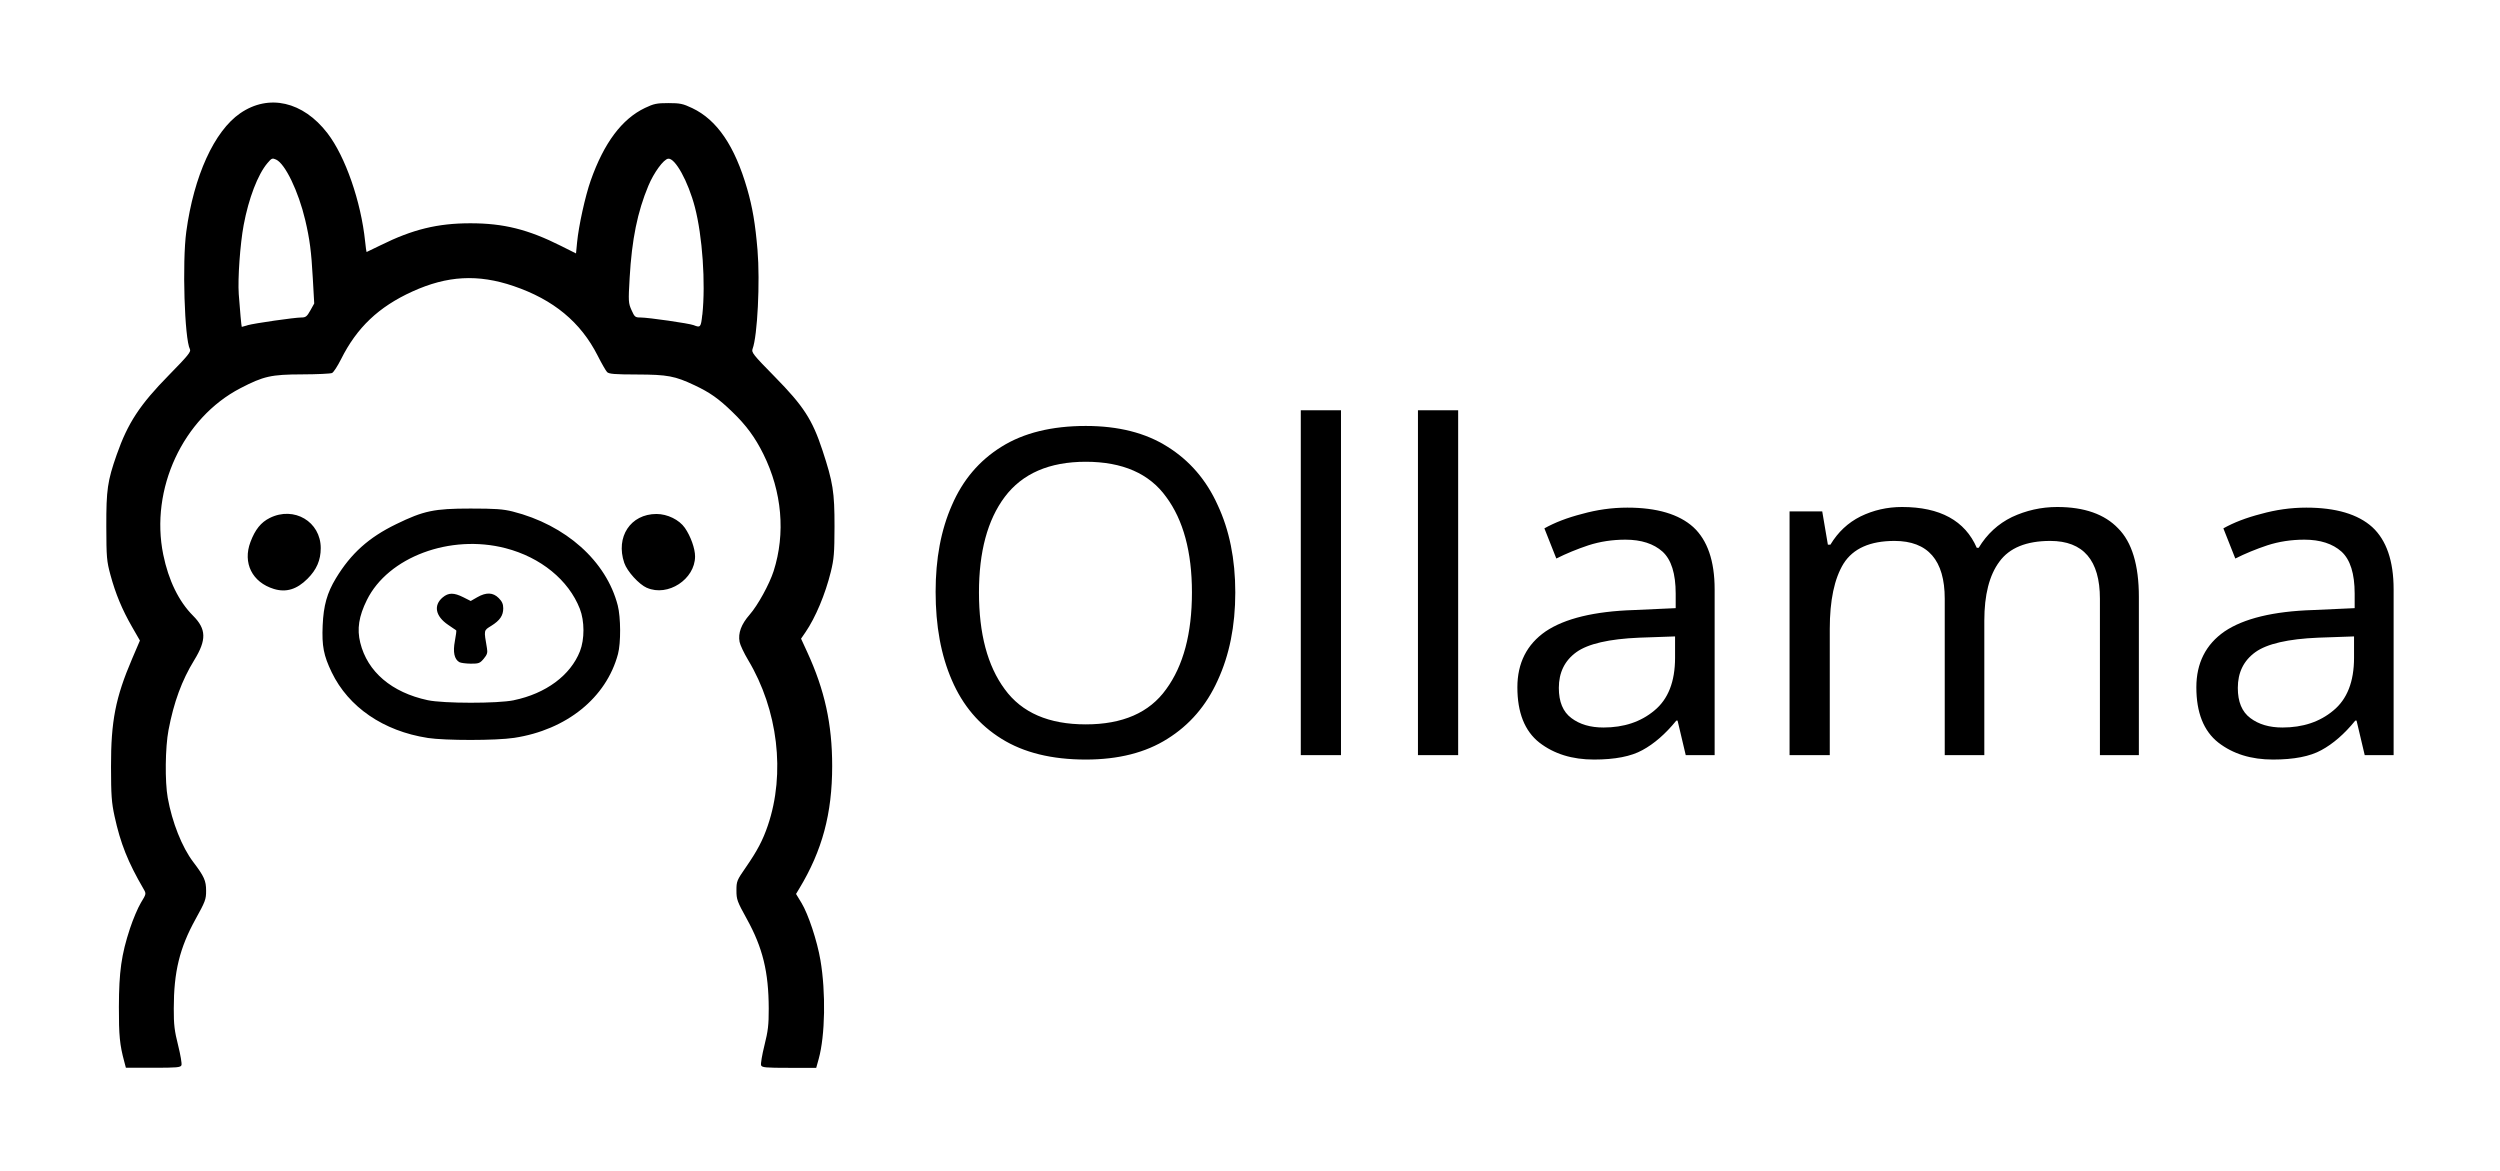
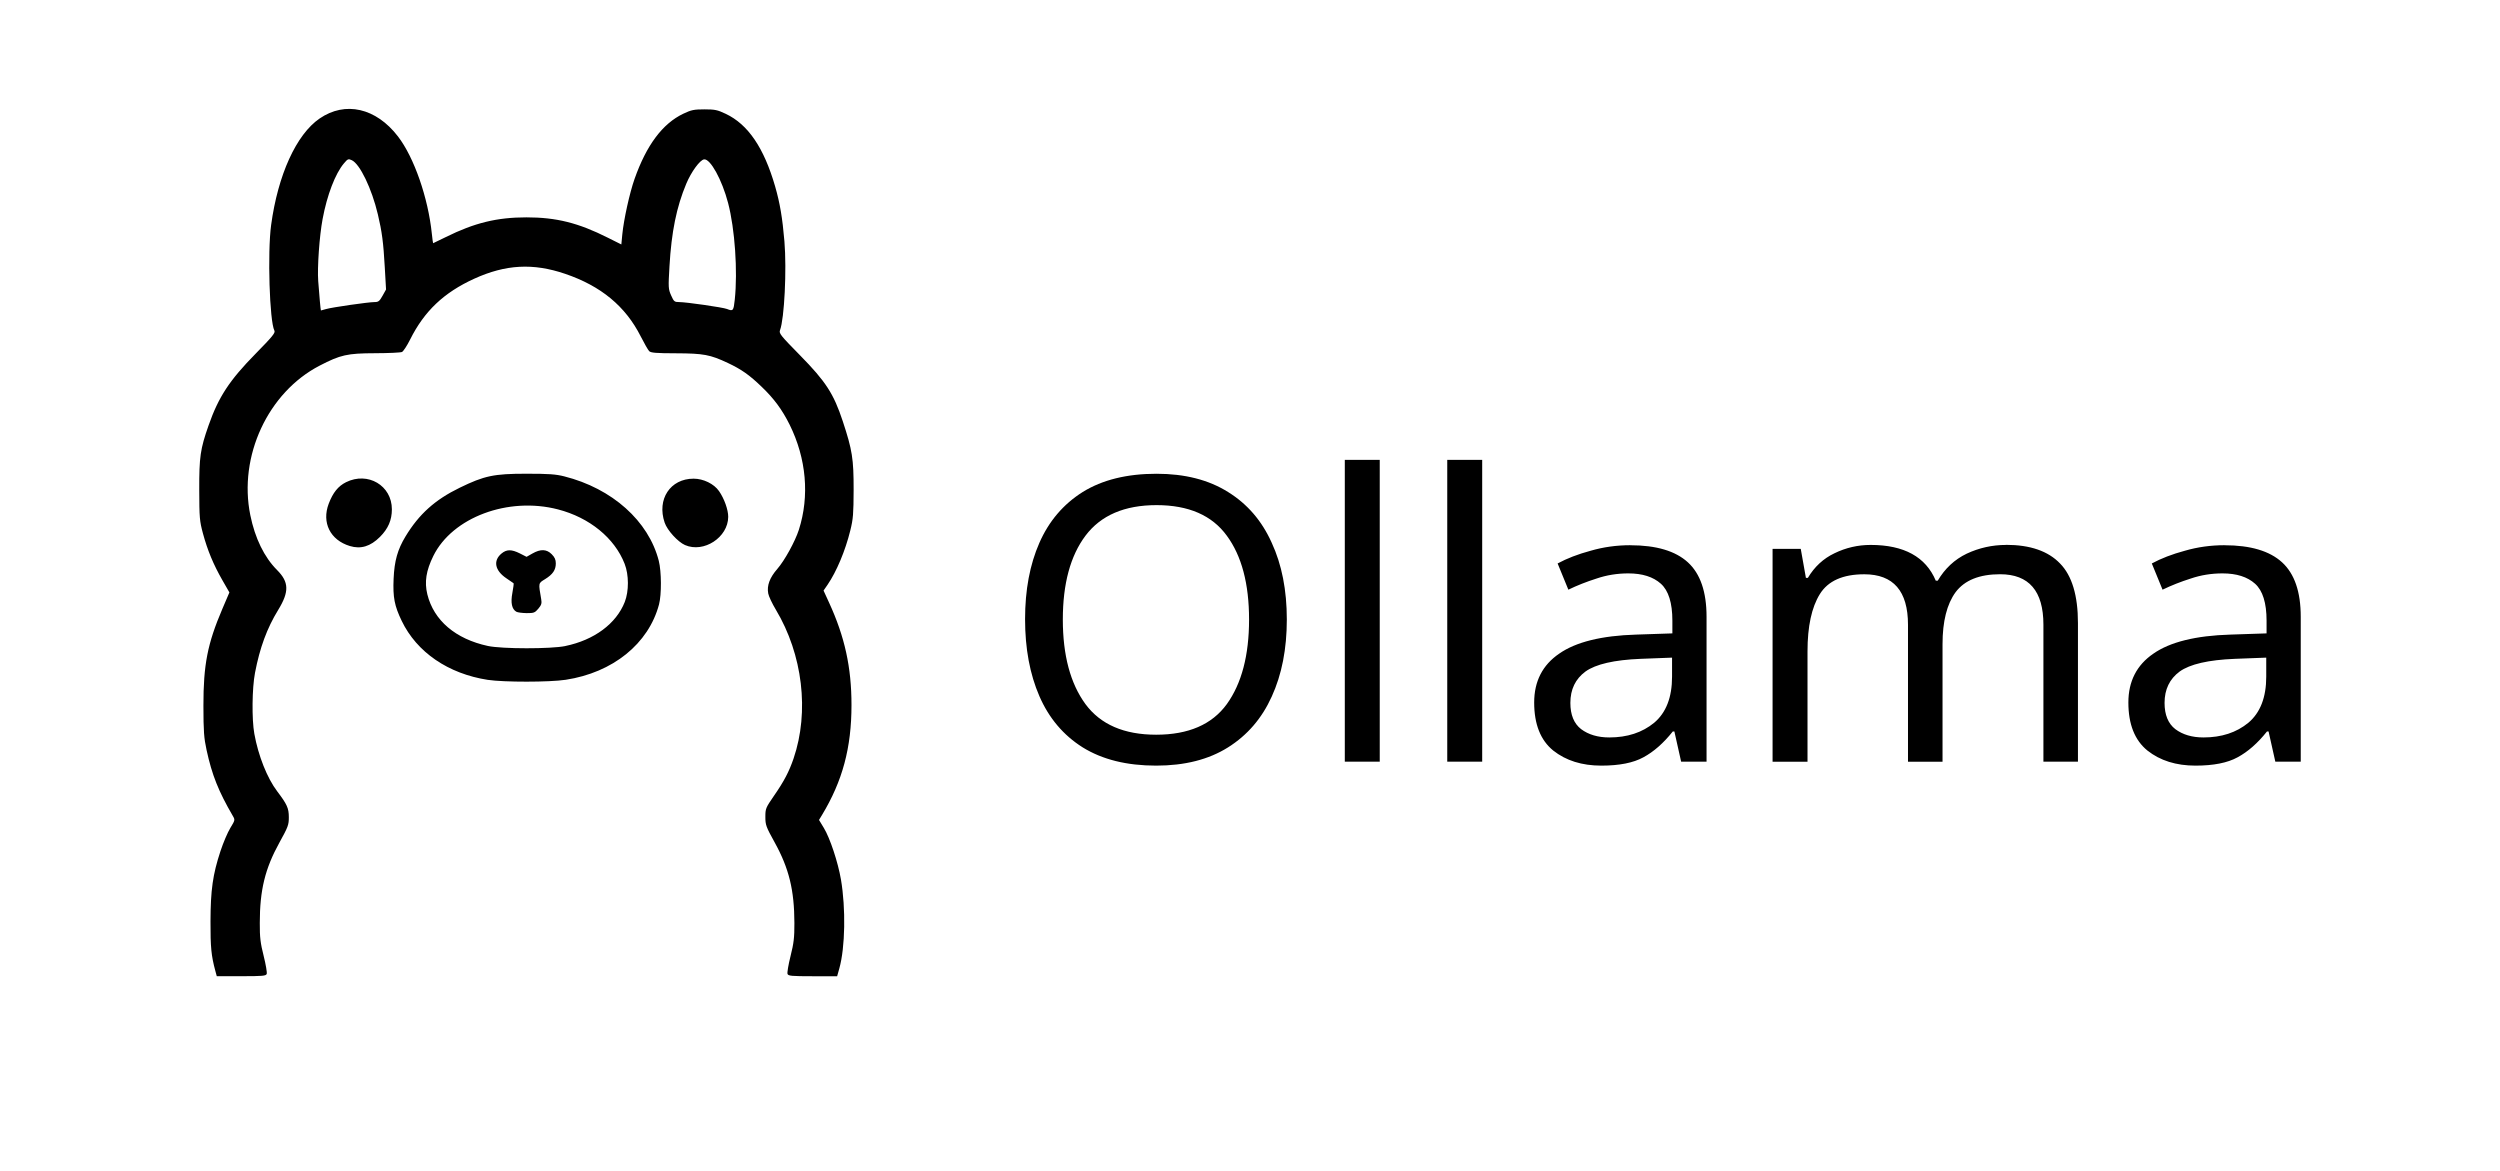
<svg xmlns="http://www.w3.org/2000/svg" xmlns:xlink="http://www.w3.org/1999/xlink" width="235" height="110" viewBox="0 0 62.177 29.104" version="1.1" id="svg900" xml:space="preserve">
  <defs id="defs897">
    <rect x="-494.746" y="22.383" width="127.473" height="81.184" id="rect2101" />
    <linearGradient xlink:href="#3" id="linearGradient1331" x1="101.744" y1="33.726" x2="101.599" y2="135.466" gradientUnits="userSpaceOnUse" gradientTransform="matrix(3.779424,0,0,3.779407,0.00151555,0.00377865)" />
    <linearGradient id="3" x2="1" gradientTransform="matrix(61.286,0,0,61.286,29.399,42.333)" gradientUnits="userSpaceOnUse">
      <stop offset="0" id="stop1397" style="stop-color:#afccfb" />
      <stop offset="1" id="stop1399" style="stop-color:#8bb5f8" />
    </linearGradient>
    <linearGradient xlink:href="#linearGradient4975" id="linearGradient4633" gradientUnits="userSpaceOnUse" gradientTransform="matrix(231.6258,0,0,231.6247,111.1101,159.9936)" x2="0.557" x1="0.465" y1="-0.674" y2="0.811" />
    <linearGradient id="linearGradient4975">
      <stop style="stop-color:#1972e7" offset="0" id="stop4971" />
      <stop style="stop-color:#1969d5" offset="1" id="stop4973" />
    </linearGradient>
    <linearGradient xlink:href="#1" id="linearGradient2962" gradientUnits="userSpaceOnUse" gradientTransform="matrix(94.93156,164.4269,-164.4276,94.93114,97.55599,173.6108)" x2="1.77" x1="0.018" y1="-0.512" y2="0.499" />
    <linearGradient id="1" x2="1" gradientTransform="matrix(25.118,43.506,-43.506,25.118,25.812,45.935)" gradientUnits="userSpaceOnUse">
      <stop offset="0" id="stop3122" style="stop-color:#659cf6" />
      <stop offset="1" id="stop3124" style="stop-color:#4285f4" />
    </linearGradient>
    <linearGradient xlink:href="#2" id="linearGradient2688" x1="67.452" y1="40.321" x2="67.733" y2="95.25" gradientUnits="userSpaceOnUse" gradientTransform="matrix(3.779424,0,0,3.779407,0.00150043,0.00377865)" />
    <linearGradient id="2">
      <stop style="stop-color:#3680f0" offset="0" id="stop2682" />
      <stop style="stop-color:#2678ec" offset="1" id="stop2684" />
    </linearGradient>
  </defs>
  <g id="layer1">
    <text xml:space="preserve" transform="scale(0.2645833)" id="text2099" style="font-style:normal;font-weight:normal;font-size:40px;line-height:1.25;font-family:sans-serif;white-space:pre;shape-inside:url(#rect2101);display:inline;fill:#000000;fill-opacity:1;stroke:none" />
    <rect style="fill:#ffffff;fill-opacity:1;stroke-width:0.668" id="rect265" width="68.257" height="32.934" x="-3.04" y="-1.875" />
-     <text xml:space="preserve" style="font-weight:bold;font-size:11.289px;line-height:0;font-family:'Noto Sans';-inkscape-font-specification:'Noto Sans Bold';fill:#000000;stroke-width:0.07" x="22.583" y="18.785" id="text2">
-       <tspan id="tspan1" style="font-style:normal;font-variant:normal;font-weight:normal;font-stretch:normal;font-size:11.289px;font-family:'Noto Sans';-inkscape-font-specification:'Noto Sans';stroke-width:0.07" x="22.583" y="18.785">Ollama</tspan>
-     </text>
-     <path style="fill:#000000;stroke-width:0.029" d="m 3.09,26.401 c -0.112,-0.415 -0.135,-0.648 -0.133,-1.36 0.002,-0.874 0.062,-1.3 0.276,-1.95 0.076,-0.23 0.198,-0.518 0.272,-0.64 0.134,-0.22 0.134,-0.223 0.067,-0.339 -0.392,-0.674 -0.575,-1.132 -0.724,-1.816 -0.073,-0.338 -0.086,-0.517 -0.087,-1.229 -0.002,-1.135 0.112,-1.717 0.525,-2.683 l 0.194,-0.453 -0.195,-0.339 c -0.248,-0.432 -0.411,-0.824 -0.538,-1.293 -0.093,-0.344 -0.101,-0.434 -0.103,-1.205 -0.002,-0.913 0.029,-1.13 0.258,-1.784 0.277,-0.79 0.575,-1.244 1.302,-1.984 0.472,-0.481 0.552,-0.58 0.52,-0.64 -0.135,-0.254 -0.194,-2.163 -0.091,-2.923 0.188,-1.386 0.696,-2.502 1.341,-2.946 0.711,-0.489 1.562,-0.295 2.17,0.496 0.445,0.579 0.834,1.697 0.937,2.693 0.015,0.144 0.031,0.262 0.036,0.262 0.005,0 0.164,-0.077 0.354,-0.171 0.791,-0.392 1.413,-0.544 2.227,-0.544 0.828,0 1.436,0.152 2.255,0.563 l 0.373,0.187 0.027,-0.279 c 0.04,-0.41 0.202,-1.147 0.338,-1.533 0.331,-0.938 0.776,-1.533 1.351,-1.807 0.221,-0.105 0.293,-0.12 0.582,-0.12 0.29,0 0.361,0.015 0.591,0.124 0.618,0.293 1.059,0.94 1.368,2.009 0.133,0.46 0.202,0.871 0.257,1.522 0.066,0.785 -0.002,2.14 -0.122,2.455 -0.034,0.09 0.006,0.141 0.554,0.699 0.711,0.724 0.931,1.062 1.182,1.823 0.264,0.8 0.302,1.04 0.301,1.901 -0.002,0.661 -0.013,0.803 -0.092,1.125 -0.138,0.56 -0.381,1.137 -0.629,1.5 l -0.111,0.162 0.153,0.333 c 0.436,0.947 0.621,1.793 0.621,2.835 0,1.182 -0.247,2.101 -0.817,3.045 l -0.082,0.136 0.135,0.222 c 0.17,0.28 0.391,0.947 0.472,1.426 0.136,0.8 0.117,1.875 -0.043,2.454 l -0.062,0.223 H 19.628 c -0.59,0 -0.678,-0.008 -0.699,-0.064 -0.013,-0.035 0.024,-0.257 0.083,-0.494 0.09,-0.358 0.108,-0.511 0.107,-0.916 -0.002,-0.912 -0.149,-1.513 -0.546,-2.231 -0.239,-0.433 -0.257,-0.482 -0.257,-0.705 0,-0.23 0.009,-0.253 0.237,-0.582 0.279,-0.403 0.42,-0.67 0.544,-1.036 0.441,-1.295 0.252,-2.876 -0.491,-4.116 -0.102,-0.171 -0.198,-0.373 -0.212,-0.45 -0.041,-0.218 0.041,-0.438 0.251,-0.678 0.202,-0.23 0.492,-0.759 0.596,-1.083 0.299,-0.936 0.209,-1.972 -0.255,-2.909 -0.206,-0.417 -0.43,-0.721 -0.773,-1.05 C 17.873,9.914 17.655,9.761 17.277,9.583 16.785,9.351 16.607,9.317 15.844,9.314 15.287,9.313 15.146,9.301 15.099,9.254 15.068,9.222 14.962,9.038 14.865,8.846 14.442,8.011 13.766,7.452 12.772,7.114 11.886,6.813 11.126,6.854 10.254,7.251 9.416,7.633 8.876,8.146 8.482,8.934 c -0.086,0.171 -0.186,0.326 -0.224,0.343 -0.037,0.017 -0.373,0.033 -0.746,0.034 -0.77,0.002 -0.956,0.045 -1.531,0.343 -1.432,0.742 -2.253,2.51 -1.921,4.139 0.131,0.641 0.386,1.164 0.74,1.519 0.333,0.333 0.341,0.601 0.03,1.107 -0.308,0.502 -0.507,1.045 -0.639,1.738 -0.082,0.43 -0.092,1.283 -0.019,1.687 0.109,0.607 0.355,1.227 0.633,1.593 0.273,0.36 0.321,0.467 0.321,0.715 0.001,0.215 -0.02,0.269 -0.261,0.705 -0.398,0.719 -0.543,1.313 -0.543,2.225 -0.002,0.403 0.018,0.559 0.108,0.916 0.059,0.237 0.097,0.459 0.083,0.494 -0.021,0.056 -0.11,0.064 -0.703,0.064 H 3.131 Z M 6.154,8.089 c 0.166,-0.048 1.173,-0.193 1.343,-0.193 0.106,0 0.138,-0.025 0.221,-0.174 l 0.097,-0.174 -0.035,-0.622 C 7.743,6.25 7.703,5.95 7.591,5.472 7.422,4.757 7.092,4.072 6.867,3.969 c -0.095,-0.043 -0.111,-0.036 -0.216,0.088 -0.24,0.284 -0.467,0.877 -0.591,1.541 -0.088,0.469 -0.149,1.338 -0.122,1.717 0.028,0.392 0.067,0.815 0.075,0.815 0.003,0 0.066,-0.018 0.141,-0.039 z M 17.468,7.828 C 17.551,7.039 17.47,5.872 17.283,5.154 17.115,4.511 16.79,3.922 16.617,3.947 c -0.115,0.017 -0.354,0.344 -0.492,0.674 -0.271,0.649 -0.41,1.331 -0.465,2.287 -0.034,0.589 -0.032,0.629 0.046,0.804 0.076,0.171 0.092,0.184 0.221,0.184 0.197,0 1.215,0.147 1.325,0.191 0.169,0.068 0.181,0.053 0.214,-0.259 z M 10.633,18.352 C 9.536,18.182 8.668,17.587 8.25,16.721 c -0.201,-0.418 -0.247,-0.653 -0.225,-1.166 0.021,-0.495 0.11,-0.81 0.329,-1.172 0.375,-0.619 0.816,-1.015 1.499,-1.347 0.686,-0.334 0.944,-0.388 1.848,-0.388 0.613,0 0.811,0.014 1.047,0.073 1.325,0.334 2.333,1.235 2.616,2.337 0.076,0.297 0.079,0.932 0.006,1.207 -0.29,1.089 -1.278,1.887 -2.582,2.086 -0.453,0.069 -1.711,0.069 -2.154,0.002 z m 2.146,-0.937 c 0.797,-0.165 1.409,-0.618 1.645,-1.218 0.117,-0.298 0.116,-0.752 -0.003,-1.056 -0.279,-0.714 -0.972,-1.28 -1.847,-1.507 -1.377,-0.357 -2.921,0.22 -3.449,1.288 -0.201,0.406 -0.25,0.721 -0.165,1.063 0.178,0.723 0.782,1.237 1.677,1.429 0.39,0.084 1.742,0.085 2.142,0.002 z M 11.425,16.469 c -0.126,-0.074 -0.164,-0.249 -0.112,-0.525 0.026,-0.14 0.042,-0.26 0.034,-0.266 -0.008,-0.007 -0.099,-0.069 -0.203,-0.139 -0.315,-0.213 -0.368,-0.484 -0.134,-0.681 0.144,-0.121 0.278,-0.122 0.513,-0.004 l 0.184,0.093 0.162,-0.093 c 0.224,-0.128 0.392,-0.122 0.534,0.02 0.083,0.083 0.113,0.15 0.113,0.254 0,0.182 -0.083,0.303 -0.298,0.437 -0.19,0.118 -0.186,0.096 -0.107,0.556 0.02,0.113 0.005,0.16 -0.08,0.262 -0.095,0.113 -0.124,0.124 -0.324,0.123 -0.121,-0.002 -0.248,-0.018 -0.282,-0.038 z M 6.813,14.648 c -0.541,-0.165 -0.782,-0.648 -0.583,-1.171 0.117,-0.309 0.26,-0.486 0.479,-0.595 0.604,-0.301 1.268,0.092 1.268,0.75 0,0.299 -0.102,0.536 -0.33,0.763 -0.264,0.264 -0.531,0.345 -0.834,0.253 z m 9.277,-0.027 c -0.198,-0.086 -0.492,-0.41 -0.564,-0.621 -0.22,-0.646 0.156,-1.217 0.802,-1.217 0.271,0 0.565,0.144 0.705,0.345 0.145,0.209 0.255,0.518 0.254,0.712 -0.003,0.568 -0.677,1.007 -1.196,0.78 z" id="path1" />
+     <g id="g1" transform="translate(2.309296,0.1587557)">
+       <path style="font-size:9.878px;line-height:0;font-family:'Noto Sans';-inkscape-font-specification:'Noto Sans';stroke-width:0.07" d="m 29.695,15.249 q 0,1.096 -0.375,1.916 -0.365,0.81 -1.087,1.264 -0.721,0.454 -1.788,0.454 -1.096,0 -1.827,-0.454 -0.721,-0.454 -1.077,-1.274 -0.356,-0.82 -0.356,-1.916 0,-1.087 0.356,-1.897 0.356,-0.81 1.077,-1.264 0.731,-0.454 1.837,-0.454 1.057,0 1.778,0.454 0.721,0.445 1.087,1.264 0.375,0.81 0.375,1.906 z m -5.571,0 q 0,1.334 0.563,2.104 0.563,0.761 1.758,0.761 1.205,0 1.758,-0.761 0.553,-0.77 0.553,-2.104 0,-1.333 -0.553,-2.084 -0.553,-0.761 -1.748,-0.761 -1.195,0 -1.768,0.761 -0.563,0.751 -0.563,2.084 z m 7.882,3.536 h -0.869 v -7.507 h 0.869 z m 2.548,0 h -0.869 v -7.507 h 0.869 z m 3.684,-5.383 q 0.968,0 1.432,0.425 0.464,0.425 0.464,1.353 v 3.605 h -0.632 l -0.168,-0.751 h -0.04 q -0.346,0.435 -0.731,0.642 -0.375,0.207 -1.047,0.207 -0.721,0 -1.195,-0.375 -0.474,-0.385 -0.474,-1.195 0,-0.79 0.622,-1.215 0.622,-0.435 1.916,-0.474 l 0.899,-0.03 v -0.316 q 0,-0.662 -0.286,-0.919 -0.286,-0.257 -0.81,-0.257 -0.415,0 -0.79,0.128 -0.375,0.119 -0.701,0.277 l -0.267,-0.652 q 0.346,-0.188 0.82,-0.316 0.474,-0.138 0.988,-0.138 z m 0.257,2.825 q -0.988,0.04 -1.373,0.316 -0.375,0.277 -0.375,0.78 0,0.445 0.267,0.652 0.277,0.207 0.701,0.207 0.672,0 1.116,-0.365 0.445,-0.375 0.445,-1.146 V 16.197 Z M 47.583,13.392 q 0.899,0 1.343,0.464 0.445,0.454 0.445,1.482 v 3.447 h -0.859 v -3.408 q 0,-1.254 -1.077,-1.254 -0.77,0 -1.106,0.445 -0.326,0.445 -0.326,1.294 v 2.924 h -0.859 v -3.408 q 0,-1.254 -1.087,-1.254 -0.8,0 -1.106,0.494 -0.306,0.494 -0.306,1.422 v 2.746 h -0.869 v -5.294 h 0.701 l 0.128,0.721 h 0.049 q 0.247,-0.415 0.662,-0.612 0.425,-0.207 0.899,-0.207 1.245,0 1.62,0.889 h 0.049 q 0.267,-0.454 0.721,-0.672 0.464,-0.217 0.978,-0.217 z m 5.433,0.01 q 0.968,0 1.432,0.425 0.464,0.425 0.464,1.353 v 3.605 H 54.28 l -0.168,-0.751 h -0.04 q -0.346,0.435 -0.731,0.642 -0.375,0.207 -1.047,0.207 -0.721,0 -1.195,-0.375 -0.474,-0.385 -0.474,-1.195 0,-0.79 0.622,-1.215 0.622,-0.435 1.916,-0.474 l 0.899,-0.03 v -0.316 q 0,-0.662 -0.286,-0.919 -0.286,-0.257 -0.81,-0.257 -0.415,0 -0.79,0.128 -0.375,0.119 -0.701,0.277 l -0.267,-0.652 q 0.346,-0.188 0.82,-0.316 0.474,-0.138 0.988,-0.138 z m 0.257,2.825 q -0.988,0.04 -1.373,0.316 -0.375,0.277 -0.375,0.78 0,0.445 0.267,0.652 0.277,0.207 0.701,0.207 0.672,0 1.116,-0.365 0.445,-0.375 0.445,-1.146 v -0.474 z" id="text2" aria-label="Ollama" />
+       <path style="fill:#000000;stroke-width:0.026" d="m 3.045,23.983 c -0.1,-0.373 -0.121,-0.583 -0.119,-1.222 0.002,-0.786 0.056,-1.168 0.248,-1.752 0.068,-0.207 0.178,-0.465 0.245,-0.575 0.12,-0.198 0.121,-0.2 0.06,-0.304 C 3.126,19.524 2.962,19.112 2.829,18.498 2.763,18.194 2.751,18.033 2.75,17.393 2.749,16.373 2.851,15.85 3.222,14.982 L 3.396,14.575 3.221,14.27 C 2.999,13.882 2.852,13.529 2.738,13.108 c -0.083,-0.309 -0.09,-0.39 -0.092,-1.083 -0.002,-0.82 0.026,-1.016 0.232,-1.603 C 3.127,9.712 3.395,9.303 4.048,8.638 4.472,8.206 4.544,8.117 4.515,8.063 4.395,7.835 4.341,6.119 4.434,5.437 4.603,4.191 5.059,3.188 5.639,2.789 6.278,2.35 7.043,2.524 7.589,3.235 7.989,3.755 8.339,4.76 8.431,5.655 c 0.013,0.129 0.028,0.235 0.032,0.235 0.005,0 0.148,-0.069 0.318,-0.154 0.71,-0.352 1.27,-0.489 2.001,-0.489 0.744,0 1.291,0.136 2.026,0.506 l 0.336,0.168 0.024,-0.251 c 0.036,-0.369 0.182,-1.031 0.304,-1.377 0.297,-0.843 0.697,-1.378 1.214,-1.624 0.198,-0.094 0.264,-0.108 0.523,-0.108 0.261,0 0.324,0.013 0.531,0.111 0.556,0.263 0.951,0.845 1.229,1.806 0.119,0.413 0.182,0.783 0.231,1.367 0.059,0.705 -0.002,1.923 -0.109,2.206 -0.031,0.081 0.006,0.127 0.498,0.628 0.639,0.65 0.836,0.954 1.062,1.638 0.237,0.719 0.271,0.934 0.27,1.708 -0.002,0.594 -0.011,0.722 -0.083,1.011 -0.124,0.503 -0.342,1.022 -0.565,1.348 l -0.1,0.145 0.137,0.299 c 0.391,0.851 0.558,1.611 0.558,2.548 0,1.062 -0.222,1.888 -0.734,2.736 l -0.074,0.122 0.121,0.2 c 0.153,0.252 0.351,0.851 0.425,1.282 0.122,0.719 0.105,1.685 -0.039,2.205 l -0.056,0.2 h -0.606 c -0.53,0 -0.609,-0.008 -0.628,-0.057 -0.012,-0.032 0.022,-0.231 0.075,-0.444 0.081,-0.322 0.097,-0.459 0.096,-0.823 -0.002,-0.819 -0.134,-1.359 -0.491,-2.005 -0.215,-0.389 -0.231,-0.433 -0.231,-0.634 0,-0.207 0.009,-0.227 0.213,-0.523 0.251,-0.362 0.377,-0.602 0.489,-0.931 0.396,-1.164 0.226,-2.585 -0.441,-3.699 -0.092,-0.153 -0.178,-0.335 -0.19,-0.404 -0.037,-0.196 0.037,-0.393 0.226,-0.61 0.181,-0.207 0.442,-0.682 0.536,-0.973 0.269,-0.841 0.187,-1.772 -0.229,-2.614 C 17.143,10.029 16.942,9.756 16.634,9.461 16.329,9.167 16.133,9.029 15.794,8.869 15.351,8.661 15.191,8.631 14.505,8.628 14.005,8.627 13.878,8.616 13.836,8.574 13.808,8.545 13.713,8.38 13.626,8.208 13.246,7.457 12.639,6.955 11.745,6.651 10.949,6.38 10.266,6.417 9.483,6.774 8.73,7.118 8.244,7.578 7.89,8.287 7.813,8.441 7.722,8.579 7.689,8.595 7.656,8.611 7.354,8.625 7.018,8.626 6.326,8.628 6.159,8.666 5.642,8.934 4.355,9.6 3.618,11.189 3.916,12.653 c 0.117,0.576 0.347,1.046 0.665,1.365 0.299,0.299 0.306,0.54 0.027,0.995 -0.277,0.451 -0.456,0.939 -0.575,1.561 -0.074,0.387 -0.082,1.153 -0.017,1.516 0.098,0.546 0.319,1.102 0.569,1.432 0.245,0.323 0.289,0.42 0.289,0.642 0.001,0.193 -0.018,0.242 -0.234,0.633 -0.357,0.646 -0.488,1.18 -0.488,1.999 -0.002,0.362 0.016,0.502 0.097,0.823 0.053,0.213 0.087,0.412 0.075,0.444 -0.019,0.05 -0.098,0.057 -0.632,0.057 H 3.082 Z M 5.799,7.528 c 0.149,-0.044 1.054,-0.174 1.207,-0.174 0.096,0 0.124,-0.022 0.199,-0.157 L 7.292,7.041 7.26,6.482 C 7.226,5.875 7.191,5.605 7.089,5.175 6.938,4.533 6.641,3.917 6.439,3.825 6.354,3.786 6.339,3.792 6.245,3.904 6.029,4.159 5.825,4.692 5.714,5.289 5.635,5.71 5.58,6.491 5.605,6.831 c 0.026,0.352 0.06,0.732 0.067,0.732 0.002,0 0.06,-0.016 0.127,-0.035 z M 15.965,7.293 c 0.075,-0.709 0.003,-1.758 -0.166,-2.403 -0.151,-0.578 -0.443,-1.108 -0.598,-1.085 -0.103,0.015 -0.318,0.309 -0.442,0.605 -0.244,0.583 -0.368,1.196 -0.418,2.055 -0.031,0.529 -0.029,0.565 0.041,0.723 0.068,0.153 0.083,0.166 0.199,0.166 0.177,0 1.091,0.132 1.191,0.172 0.152,0.061 0.163,0.047 0.193,-0.233 z M 9.823,16.75 C 8.837,16.597 8.057,16.063 7.682,15.284 7.501,14.909 7.46,14.697 7.48,14.236 c 0.019,-0.445 0.099,-0.728 0.296,-1.053 0.337,-0.556 0.733,-0.912 1.347,-1.211 0.616,-0.3 0.849,-0.349 1.661,-0.349 0.551,0 0.729,0.012 0.941,0.066 1.191,0.3 2.097,1.11 2.35,2.1 0.068,0.267 0.071,0.837 0.006,1.085 -0.26,0.978 -1.148,1.695 -2.321,1.874 -0.407,0.062 -1.538,0.062 -1.936,0.002 z m 1.928,-0.842 c 0.717,-0.148 1.266,-0.555 1.478,-1.095 0.105,-0.268 0.104,-0.676 -0.003,-0.949 -0.25,-0.642 -0.874,-1.151 -1.659,-1.354 -1.237,-0.321 -2.625,0.198 -3.099,1.158 -0.18,0.365 -0.224,0.648 -0.149,0.955 0.16,0.649 0.702,1.111 1.507,1.284 0.35,0.075 1.565,0.076 1.925,0.002 z m -1.217,-0.851 c -0.114,-0.066 -0.147,-0.224 -0.1,-0.471 0.024,-0.126 0.037,-0.233 0.03,-0.239 -0.008,-0.007 -0.089,-0.062 -0.182,-0.125 -0.283,-0.191 -0.331,-0.435 -0.121,-0.612 0.13,-0.109 0.25,-0.11 0.461,-0.004 l 0.165,0.084 0.146,-0.083 c 0.202,-0.115 0.352,-0.11 0.479,0.018 0.075,0.075 0.102,0.135 0.102,0.228 0,0.163 -0.074,0.273 -0.267,0.392 -0.171,0.106 -0.167,0.087 -0.096,0.5 0.018,0.102 0.005,0.144 -0.072,0.235 -0.085,0.101 -0.111,0.111 -0.291,0.11 -0.109,-0.002 -0.223,-0.016 -0.254,-0.034 z M 6.391,13.421 C 5.904,13.273 5.688,12.839 5.866,12.369 5.972,12.092 6.1,11.932 6.297,11.834 c 0.543,-0.27 1.14,0.083 1.14,0.674 0,0.269 -0.092,0.481 -0.296,0.686 -0.238,0.238 -0.477,0.31 -0.75,0.227 z m 8.336,-0.024 c -0.178,-0.078 -0.442,-0.368 -0.506,-0.558 -0.198,-0.581 0.14,-1.093 0.72,-1.093 0.244,0 0.508,0.129 0.633,0.31 0.13,0.187 0.229,0.465 0.228,0.64 -0.003,0.51 -0.608,0.905 -1.075,0.701 z" id="path1" />
+     </g>
  </g>
</svg>
